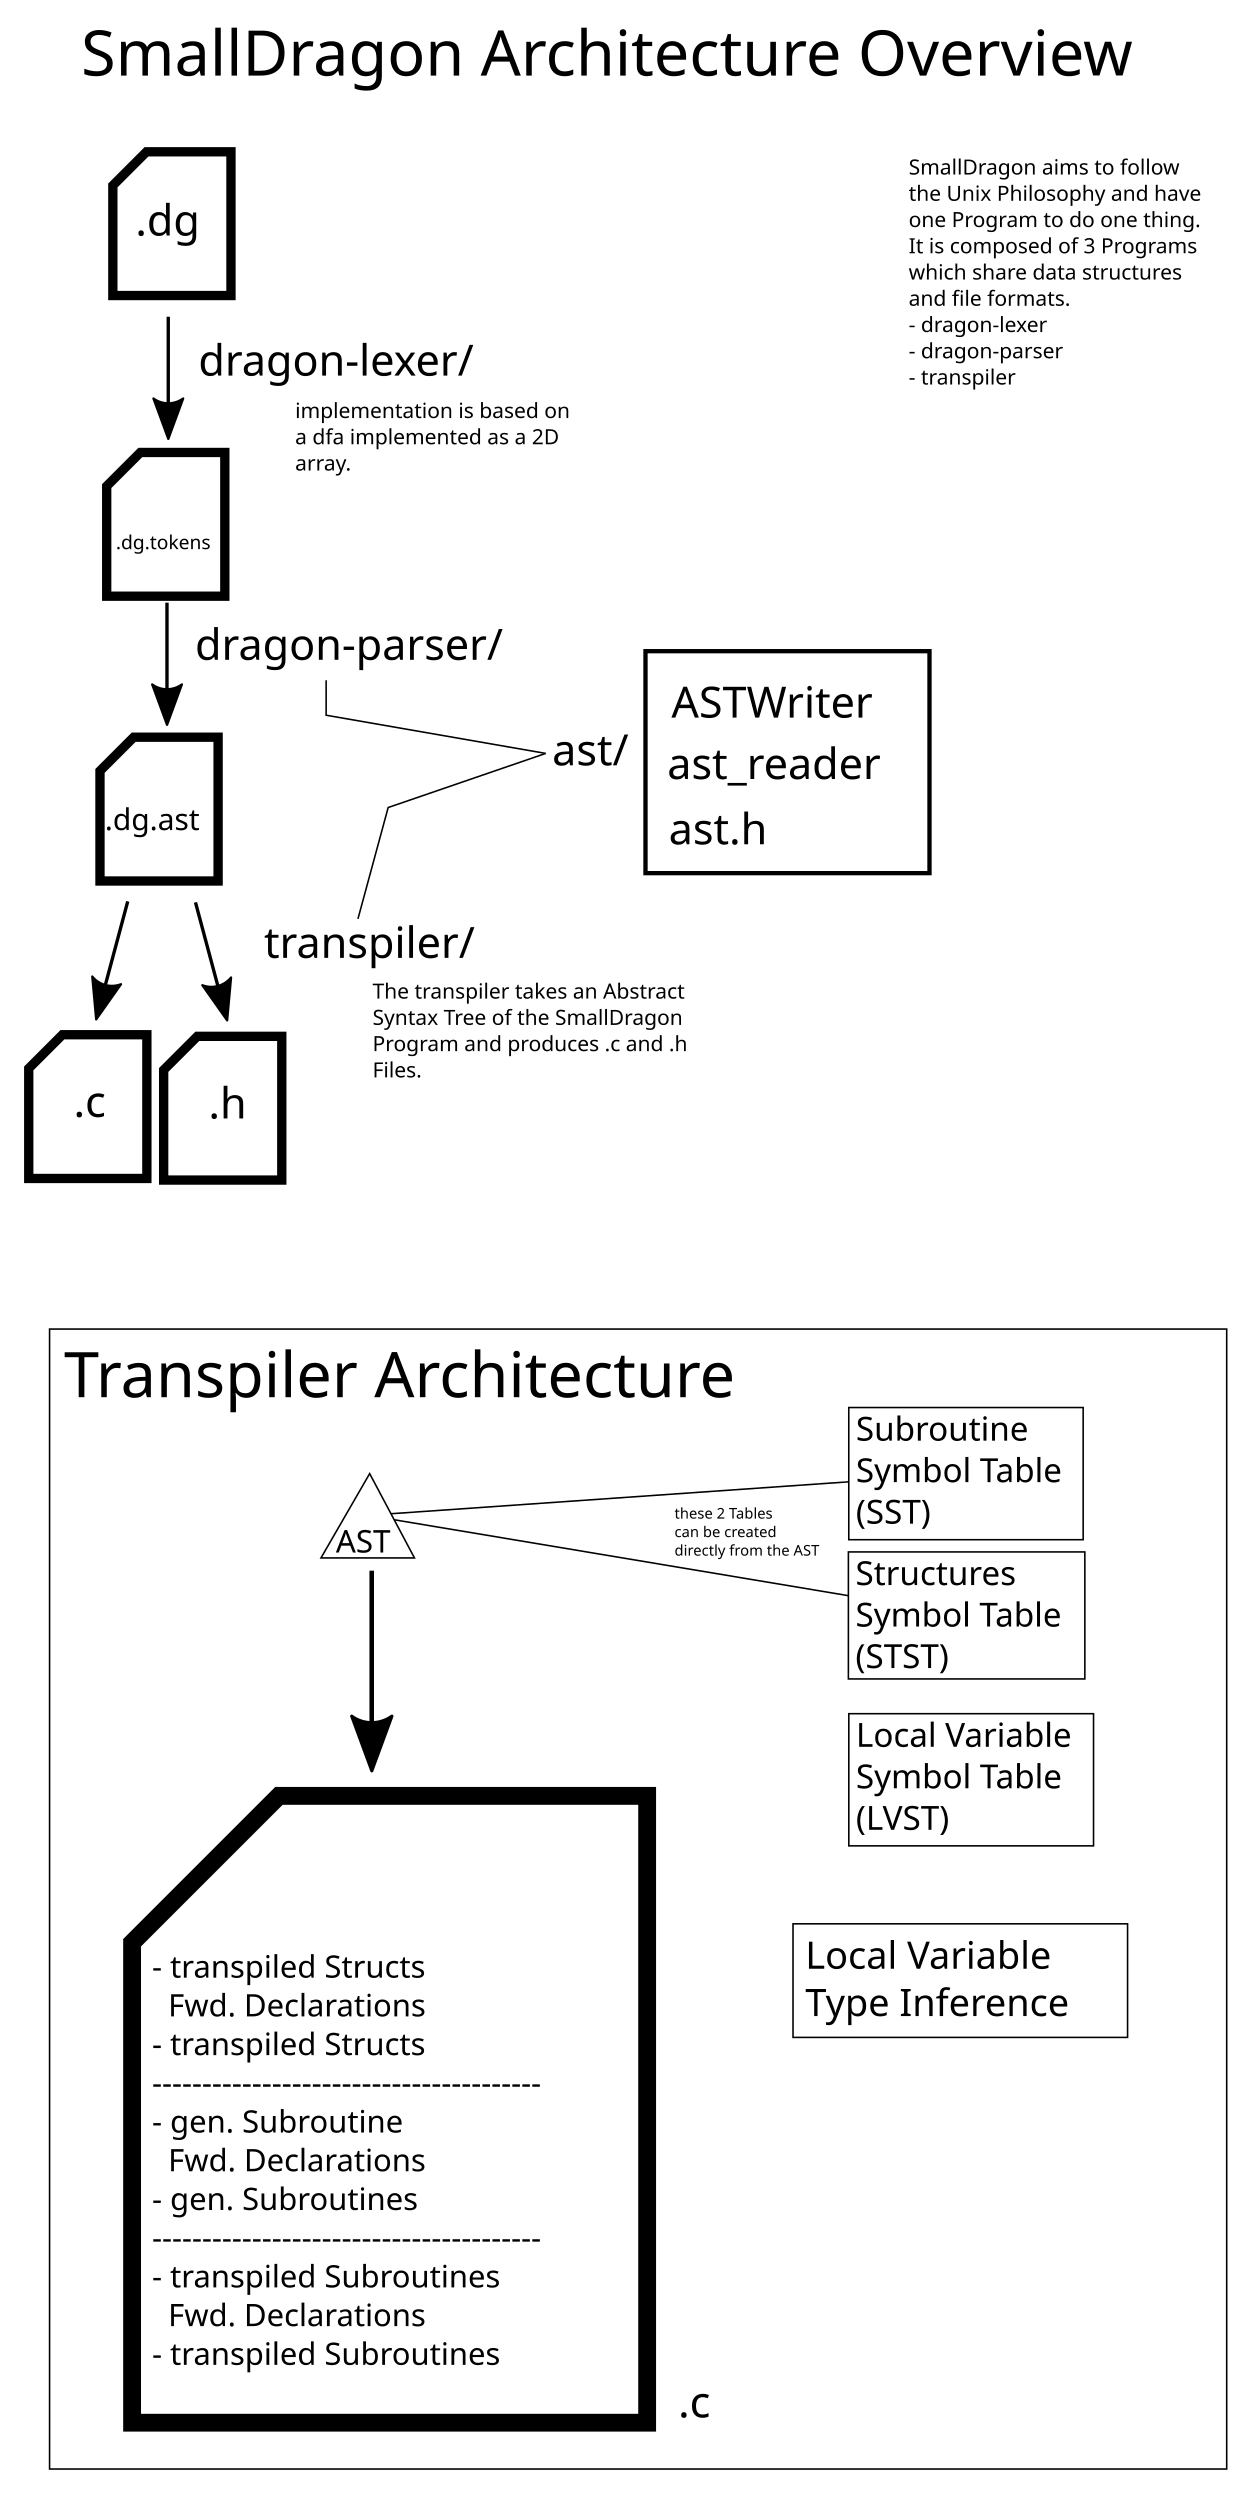
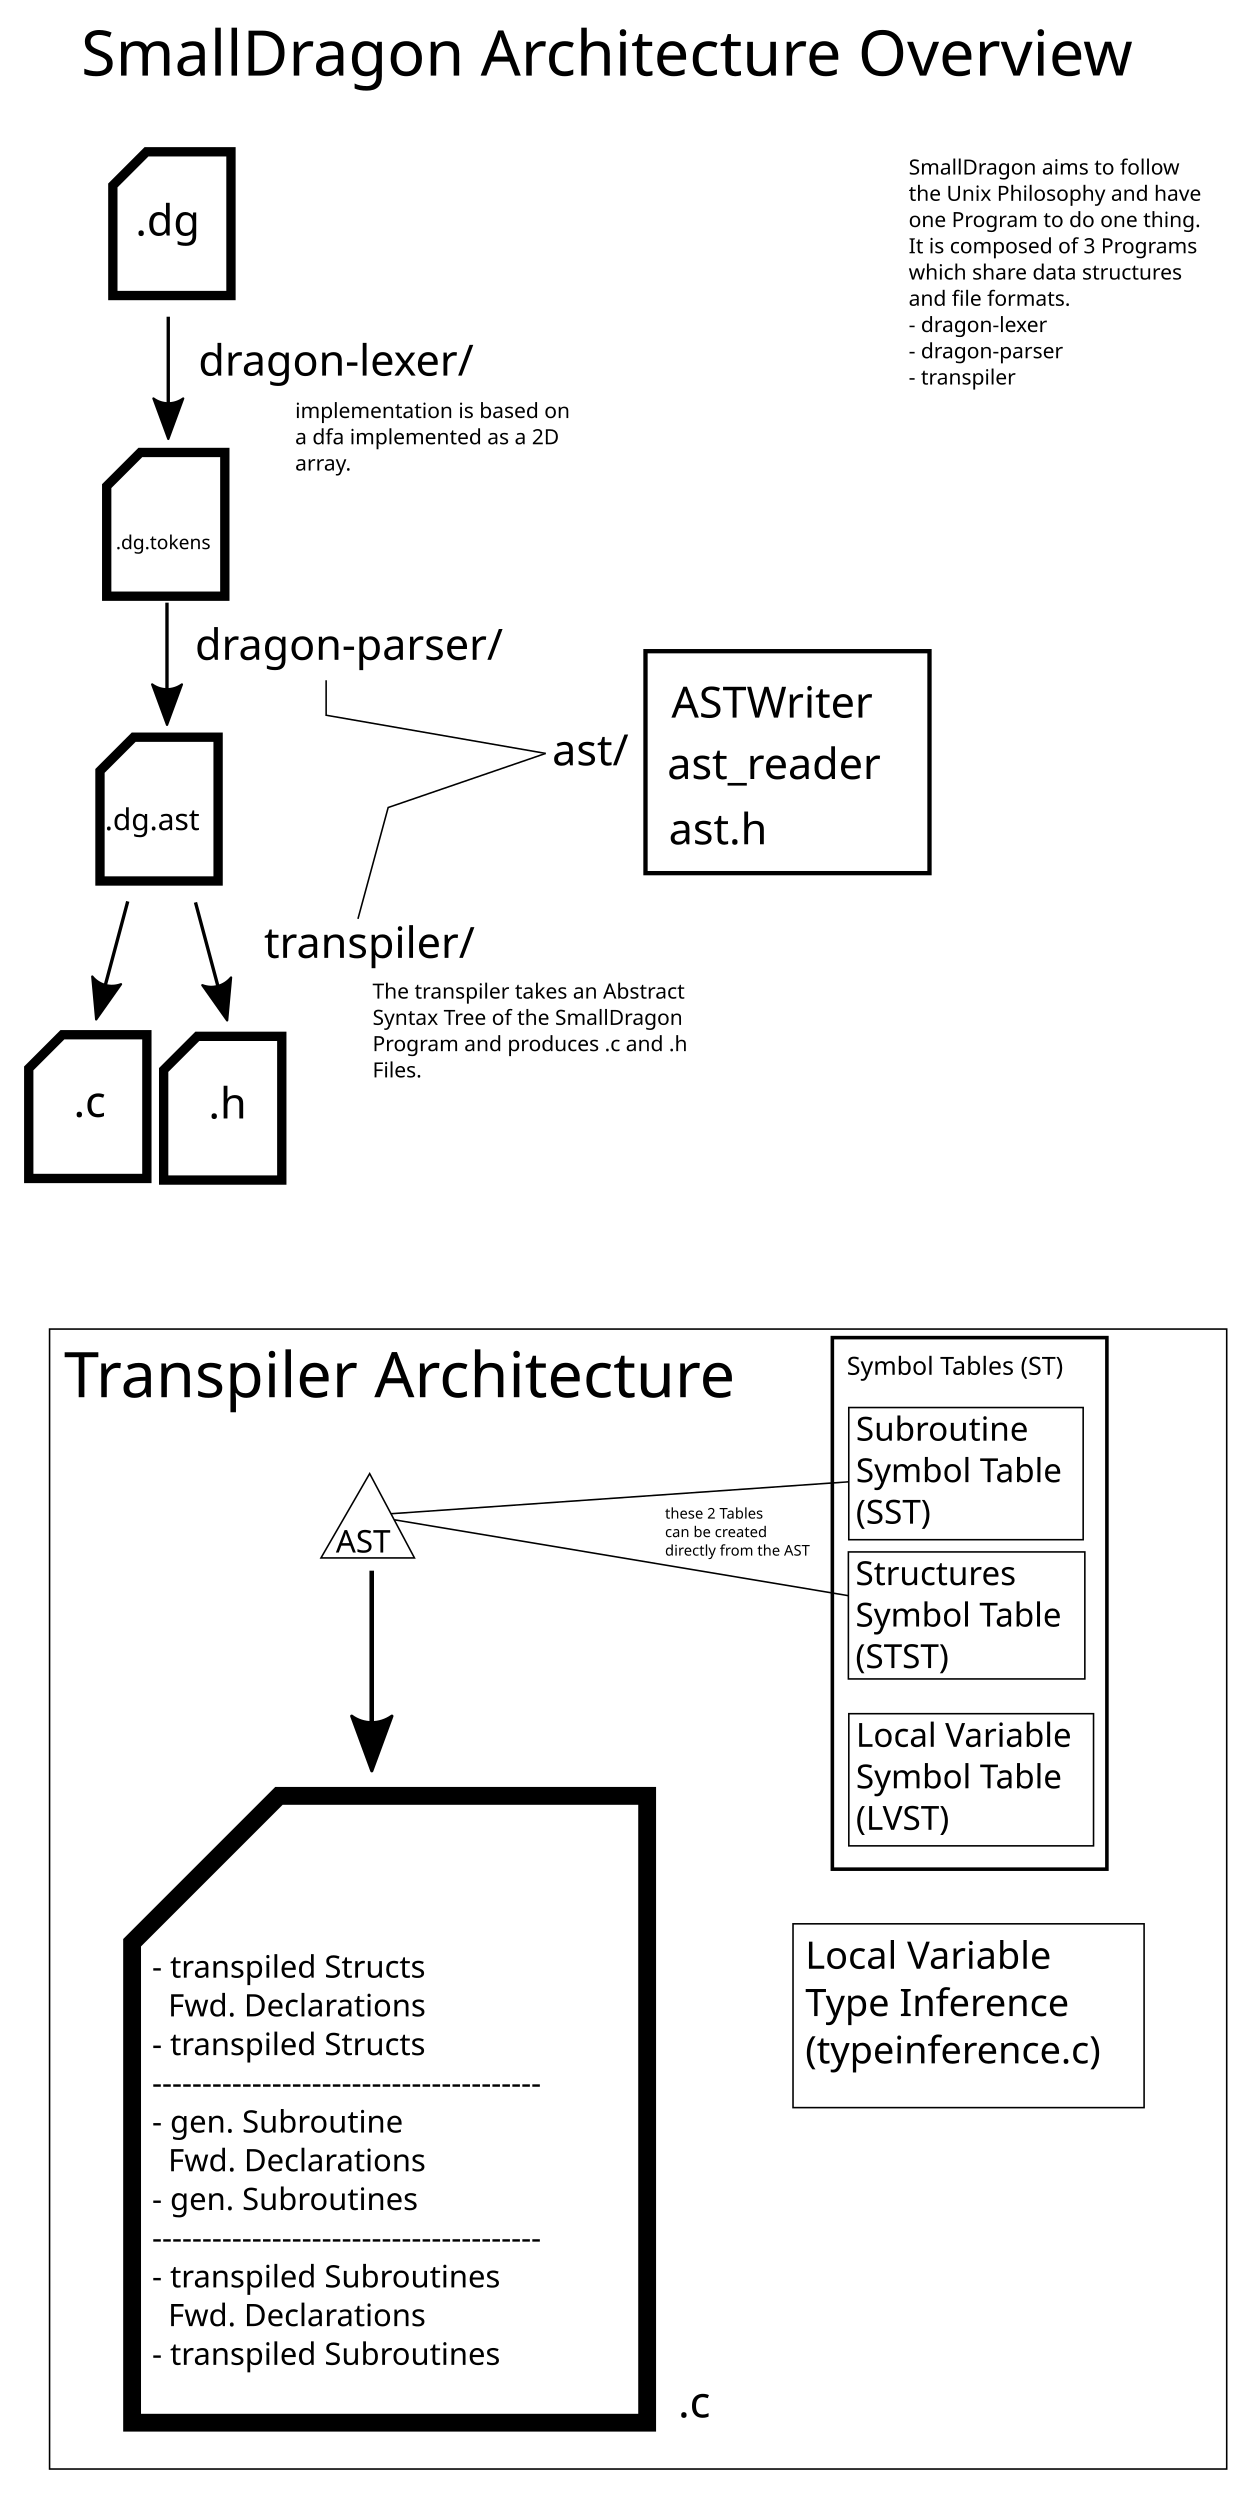
<svg xmlns="http://www.w3.org/2000/svg" width="210mm" height="420mm" viewBox="0 0 210 420" version="1.1" id="svg8">
  <defs id="defs2">
    <marker orient="auto" refY="0.0" refX="0.0" id="marker1315" style="overflow:visible;">
      <path id="path1070" style="fill-rule:evenodd;stroke-width:0.625;stroke-linejoin:round;stroke:#000000;stroke-opacity:1;fill:#000000;fill-opacity:1" d="M 8.719,4.034 L -2.207,0.016 L 8.719,-4.002 C 6.973,-1.63 6.983,1.616 8.719,4.034 z " transform="scale(1.1) rotate(180) translate(1,0)" />
    </marker>
    <marker orient="auto" refY="0.0" refX="0.0" id="marker1312" style="overflow:visible;">
      <path id="path1052" d="M 0.0,0.0 L 5.0,-5.0 L -12.5,0.0 L 5.0,5.0 L 0.0,0.0 z " style="fill-rule:evenodd;stroke:#000000;stroke-width:1pt;stroke-opacity:1;fill:#000000;fill-opacity:1" transform="scale(0.8) rotate(180) translate(12.5,0)" />
    </marker>
    <marker orient="auto" refY="0" refX="0" id="Arrow2Lend" style="overflow:visible">
      <path id="path1031" style="fill:#000000;fill-opacity:1;fill-rule:evenodd;stroke:#000000;stroke-width:0.625;stroke-linejoin:round;stroke-opacity:1" d="M 8.719,4.034 -2.207,0.016 8.719,-4.002 c -1.745,2.372 -1.735,5.617 -6e-7,8.035 z" transform="matrix(-1.1,0,0,-1.1,-1.1,0)" />
    </marker>
    <marker orient="auto" refY="0" refX="0" id="Arrow1Lend" style="overflow:visible">
      <path id="path1013" d="M 0,0 5,-5 -12.5,0 5,5 Z" style="fill:#000000;fill-opacity:1;fill-rule:evenodd;stroke:#000000;stroke-width:1pt;stroke-opacity:1" transform="matrix(-0.8,0,0,-0.8,-10,0)" />
    </marker>
    <marker orient="auto" refY="0" refX="0" id="Arrow2Lend-2" style="overflow:visible">
      <path id="path1031-2" style="fill:#000000;fill-opacity:1;fill-rule:evenodd;stroke:#000000;stroke-width:0.625;stroke-linejoin:round;stroke-opacity:1" d="M 8.719,4.034 -2.207,0.016 8.719,-4.002 c -1.745,2.372 -1.735,5.617 -6e-7,8.035 z" transform="matrix(-1.1,0,0,-1.1,-1.1,0)" />
    </marker>
    <marker orient="auto" refY="0" refX="0" id="Arrow2Lend-9" style="overflow:visible">
      <path id="path1031-7" style="fill:#000000;fill-opacity:1;fill-rule:evenodd;stroke:#000000;stroke-width:0.625;stroke-linejoin:round;stroke-opacity:1" d="M 8.719,4.034 -2.207,0.016 8.719,-4.002 c -1.745,2.372 -1.735,5.617 -6e-7,8.035 z" transform="matrix(-1.1,0,0,-1.1,-1.1,0)" />
    </marker>
    <marker orient="auto" refY="0" refX="0" id="Arrow2Lend-9-1" style="overflow:visible">
      <path id="path1031-7-9" style="fill:#000000;fill-opacity:1;fill-rule:evenodd;stroke:#000000;stroke-width:0.625;stroke-linejoin:round;stroke-opacity:1" d="M 8.719,4.034 -2.207,0.016 8.719,-4.002 c -1.745,2.372 -1.735,5.617 -6e-7,8.035 z" transform="matrix(-1.1,0,0,-1.1,-1.1,0)" />
    </marker>
    <marker orient="auto" refY="0" refX="0" id="Arrow2Lend-9-1-7" style="overflow:visible">
      <path id="path1031-7-9-8" style="fill:#000000;fill-opacity:1;fill-rule:evenodd;stroke:#000000;stroke-width:0.625;stroke-linejoin:round;stroke-opacity:1" d="M 8.719,4.034 -2.207,0.016 8.719,-4.002 c -1.745,2.372 -1.735,5.617 -6e-7,8.035 z" transform="matrix(-1.1,0,0,-1.1,-1.1,0)" />
    </marker>
  </defs>
  <g id="layer1" transform="translate(0,-85.16694)">
    <text id="text1083" y="148.272" x="33.334" style="font-style:normal;font-weight:normal;font-size:7.238px;line-height:1.25;font-family:sans-serif;letter-spacing:0px;word-spacing:0px;fill:#000000;fill-opacity:1;stroke:none;stroke-width:0.181" xml:space="preserve">
      <tspan style="stroke-width:0.181" id="tspan1081" y="148.272" x="33.334">
        <tspan style="stroke-width:0.181" id="tspan1079" y="148.272" x="33.334">dragon-lexer/</tspan>
      </tspan>
    </text>
    <text id="text1089" y="196.013" x="32.773" style="font-style:normal;font-weight:normal;font-size:7.238px;line-height:1.25;font-family:sans-serif;letter-spacing:0px;word-spacing:0px;fill:#000000;fill-opacity:1;stroke:none;stroke-width:0.181" xml:space="preserve">
      <tspan style="stroke-width:0.181" id="tspan1087" y="196.013" x="32.773">
        <tspan style="stroke-width:0.181" id="tspan1085" y="196.013" x="32.773">dragon-parser/</tspan>
      </tspan>
    </text>
    <text id="text1145" y="246.092" x="44.359" style="font-style:normal;font-weight:normal;font-size:7.238px;line-height:1.25;font-family:sans-serif;letter-spacing:0px;word-spacing:0px;fill:#000000;fill-opacity:1;stroke:none;stroke-width:0.181" xml:space="preserve">
      <tspan style="stroke-width:0.181" id="tspan1143" y="246.092" x="44.359">
        <tspan style="stroke-width:0.181" id="tspan1141" y="246.092" x="44.359">transpiler/</tspan>
      </tspan>
    </text>
    <text id="text1111" y="97.864" x="13.616" style="font-style:normal;font-weight:normal;font-size:10.583px;line-height:1.25;font-family:sans-serif;letter-spacing:0px;word-spacing:0px;fill:#000000;fill-opacity:1;stroke:none;stroke-width:0.265" xml:space="preserve">
      <tspan style="stroke-width:0.265" id="tspan1109" y="97.864" x="13.616">
        <tspan style="stroke-width:0.265" id="tspan1107" y="97.864" x="13.616">SmallDragon Architecture Overview</tspan>
      </tspan>
    </text>
    <path style="fill:none;stroke:#000000;stroke-width:1.567;stroke-linecap:butt;stroke-linejoin:miter;stroke-miterlimit:4;stroke-dasharray:none;stroke-opacity:1" d="m 24.616,110.664 -5.658,5.658 v 18.494 h 19.845 v -24.152 z" id="path897" />
    <text id="text1071" y="124.737" x="22.742" style="font-style:normal;font-weight:normal;font-size:7.238px;line-height:1.25;font-family:sans-serif;letter-spacing:0px;word-spacing:0px;fill:#000000;fill-opacity:1;stroke:none;stroke-width:0.181" xml:space="preserve">
      <tspan style="stroke-width:0.181" id="tspan1069" y="124.737" x="22.742">
        <tspan style="stroke-width:0.181" id="tspan1065" y="124.737" x="22.742">.dg </tspan>
        <tspan style="stroke-width:0.181" id="tspan1067" y="124.737" x="36.533" dx="0" />
      </tspan>
    </text>
    <path style="fill:none;stroke:#000000;stroke-width:1.567;stroke-linecap:butt;stroke-linejoin:miter;stroke-miterlimit:4;stroke-dasharray:none;stroke-opacity:1" d="m 23.583,161.178 -5.658,5.658 v 18.494 h 19.845 v -24.152 z" id="path897-0" />
    <text id="text1077" y="177.421" x="19.466" style="font-style:normal;font-weight:normal;font-size:3.23px;line-height:1.25;font-family:sans-serif;letter-spacing:0px;word-spacing:0px;fill:#000000;fill-opacity:1;stroke:none;stroke-width:0.081" xml:space="preserve">
      <tspan style="stroke-width:0.081" id="tspan1075" y="177.421" x="19.466">
        <tspan style="stroke-width:0.081" id="tspan1073" y="177.421" x="19.466">.dg.tokens</tspan>
      </tspan>
    </text>
    <path style="fill:none;stroke:#000000;stroke-width:1.567;stroke-linecap:butt;stroke-linejoin:miter;stroke-miterlimit:4;stroke-dasharray:none;stroke-opacity:1" d="m 22.454,209.02 -5.658,5.658 v 18.494 h 19.845 v -24.152 z" id="path897-0-8" />
    <text id="text1117" y="224.621" x="17.609" style="font-style:normal;font-weight:normal;font-size:5.029px;line-height:1.25;font-family:sans-serif;letter-spacing:0px;word-spacing:0px;fill:#000000;fill-opacity:1;stroke:none;stroke-width:0.126" xml:space="preserve">
      <tspan style="stroke-width:0.126" id="tspan1115" y="224.621" x="17.609">
        <tspan style="stroke-width:0.126" id="tspan1113" y="224.621" x="17.609">.dg.ast</tspan>
      </tspan>
    </text>
    <path style="fill:none;stroke:#000000;stroke-width:1.567;stroke-linecap:butt;stroke-linejoin:miter;stroke-miterlimit:4;stroke-dasharray:none;stroke-opacity:1" d="m 10.487,258.999 -5.658,5.658 v 18.494 H 24.674 v -24.152 z" id="path897-2" />
    <text id="text1157" y="272.805" x="12.355" style="font-style:normal;font-weight:normal;font-size:7.238px;line-height:1.25;font-family:sans-serif;letter-spacing:0px;word-spacing:0px;fill:#000000;fill-opacity:1;stroke:none;stroke-width:0.181" xml:space="preserve">
      <tspan style="stroke-width:0.181" id="tspan1155" y="272.805" x="12.355">
        <tspan style="stroke-width:0.181" id="tspan1153" y="272.805" x="12.355">.c</tspan>
      </tspan>
    </text>
    <path style="fill:none;stroke:#000000;stroke-width:0.565;stroke-linecap:butt;stroke-linejoin:miter;stroke-miterlimit:4;stroke-dasharray:none;stroke-opacity:1;marker-end:url(#Arrow2Lend)" d="m 28.267,138.376 v 19.777" id="path1008" />
    <path style="fill:none;stroke:#000000;stroke-width:0.565;stroke-linecap:butt;stroke-linejoin:miter;stroke-miterlimit:4;stroke-dasharray:none;stroke-opacity:1;marker-end:url(#Arrow2Lend-2)" d="m 28.053,186.413 v 19.777" id="path1008-8" />
    <path style="fill:none;stroke:#000000;stroke-width:1.567;stroke-linecap:butt;stroke-linejoin:miter;stroke-miterlimit:4;stroke-dasharray:none;stroke-opacity:1" d="m 33.153,259.266 -5.658,5.658 v 18.494 h 19.845 V 259.266 Z" id="path897-2-6" />
    <text id="text1151" y="273.072" x="35.021" style="font-style:normal;font-weight:normal;font-size:7.238px;line-height:1.25;font-family:sans-serif;letter-spacing:0px;word-spacing:0px;fill:#000000;fill-opacity:1;stroke:none;stroke-width:0.181" xml:space="preserve">
      <tspan style="stroke-width:0.181" id="tspan1149" y="273.072" x="35.021">
        <tspan style="stroke-width:0.181" id="tspan1147" y="273.072" x="35.021">.h</tspan>
      </tspan>
    </text>
    <path style="fill:none;stroke:#000000;stroke-width:0.565;stroke-linecap:butt;stroke-linejoin:miter;stroke-miterlimit:4;stroke-dasharray:none;stroke-opacity:1;marker-end:url(#Arrow2Lend-9-1)" d="m 32.839,236.767 5.119,19.103" id="path1008-3-4" />
    <path style="fill:none;stroke:#000000;stroke-width:0.565;stroke-linecap:butt;stroke-linejoin:miter;stroke-miterlimit:4;stroke-dasharray:none;stroke-opacity:1;marker-end:url(#Arrow2Lend-9-1-7)" d="m 21.461,236.599 -5.119,19.103" id="path1008-3-4-4" />
    <text id="text1181" y="205.72" x="112.795" style="font-style:normal;font-weight:normal;font-size:7.238px;line-height:1.25;font-family:sans-serif;letter-spacing:0px;word-spacing:0px;fill:#000000;fill-opacity:1;stroke:none;stroke-width:0.181" xml:space="preserve">
      <tspan style="stroke-width:0.181" id="tspan1179" y="205.72" x="112.795">
        <tspan style="stroke-width:0.181" id="tspan1177" y="205.72" x="112.795">ASTWriter</tspan>
      </tspan>
    </text>
    <text id="text1175" y="216.043" x="112.105" style="font-style:normal;font-weight:normal;font-size:7.238px;line-height:1.25;font-family:sans-serif;letter-spacing:0px;word-spacing:0px;fill:#000000;fill-opacity:1;stroke:none;stroke-width:0.181" xml:space="preserve">
      <tspan style="stroke-width:0.181" id="tspan1173" y="216.043" x="112.105">
        <tspan style="stroke-width:0.181" id="tspan1171" y="216.043" x="112.105">ast_reader</tspan>
      </tspan>
    </text>
    <rect style="fill:none;fill-opacity:1;stroke:#000000;stroke-width:0.726;stroke-miterlimit:4;stroke-dasharray:none;stroke-opacity:1" id="rect6550" width="47.713" height="37.29" x="108.442" y="194.566" />
    <path style="fill:none;stroke:#000000;stroke-width:0.265px;stroke-linecap:butt;stroke-linejoin:miter;stroke-opacity:1" d="m 54.79,199.447 v 5.88 l 36.883,6.414" id="path6552" />
    <path style="fill:none;stroke:#000000;stroke-width:0.265px;stroke-linecap:butt;stroke-linejoin:miter;stroke-opacity:1" d="m 91.673,211.741 -26.46,9.087 -5.078,18.709" id="path6554" />
    <text id="text1163" y="213.738" x="92.767" style="font-style:normal;font-weight:normal;font-size:7.238px;line-height:1.25;font-family:sans-serif;letter-spacing:0px;word-spacing:0px;fill:#000000;fill-opacity:1;stroke:none;stroke-width:0.181" xml:space="preserve">
      <tspan style="stroke-width:0.181" id="tspan1161" y="213.738" x="92.767">
        <tspan style="stroke-width:0.181" id="tspan1159" y="213.738" x="92.767">ast/</tspan>
      </tspan>
    </text>
    <text id="text1169" y="227.001" x="112.349" style="font-style:normal;font-weight:normal;font-size:7.238px;line-height:1.25;font-family:sans-serif;letter-spacing:0px;word-spacing:0px;fill:#000000;fill-opacity:1;stroke:none;stroke-width:0.181" xml:space="preserve">
      <tspan style="stroke-width:0.181" id="tspan1167" y="227.001" x="112.349">
        <tspan style="stroke-width:0.181" id="tspan1165" y="227.001" x="112.349">ast.h</tspan>
      </tspan>
    </text>
    <text id="text1105" y="155.397" x="49.586" style="font-style:normal;font-variant:normal;font-weight:normal;font-stretch:normal;font-size:3.528px;line-height:1.25;font-family:sans-serif;-inkscape-font-specification:'sans-serif, Normal';font-variant-ligatures:normal;font-variant-caps:normal;font-variant-numeric:normal;font-feature-settings:normal;text-align:start;letter-spacing:0px;word-spacing:0px;writing-mode:lr-tb;text-anchor:start;fill:#000000;fill-opacity:1;stroke:none;stroke-width:0.181" xml:space="preserve">
      <tspan style="stroke-width:0.181" id="tspan1095" y="155.397" x="49.586">
        <tspan style="stroke-width:0.181" id="tspan1091" y="155.397" x="49.586">implementation is based on</tspan>
        <tspan style="stroke-width:0.181" id="tspan1093" y="155.397" x="98.763" dx="0" />
      </tspan>
      <tspan style="stroke-width:0.181" id="tspan1099" y="159.807" x="49.586">
        <tspan style="stroke-width:0.181" id="tspan1097" y="159.807" x="49.586">a dfa implemented as a 2D </tspan>
      </tspan>
      <tspan style="stroke-width:0.181" id="tspan1103" y="164.217" x="49.586">
        <tspan style="stroke-width:0.181" id="tspan1101" y="164.217" x="49.586">array.</tspan>
      </tspan>
    </text>
    <text id="text1235" y="114.493" x="152.655" style="font-style:normal;font-variant:normal;font-weight:normal;font-stretch:normal;font-size:3.528px;line-height:1.25;font-family:sans-serif;-inkscape-font-specification:'sans-serif, Normal';font-variant-ligatures:normal;font-variant-caps:normal;font-variant-numeric:normal;font-feature-settings:normal;text-align:start;letter-spacing:0px;word-spacing:0px;writing-mode:lr-tb;text-anchor:start;fill:#000000;fill-opacity:1;stroke:none;stroke-width:0.181" xml:space="preserve">
      <tspan style="stroke-width:0.181" id="tspan1187" y="114.493" x="152.655">
        <tspan style="stroke-width:0.181" id="tspan1183" y="114.493" x="152.655">SmallDragon aims to follow</tspan>
        <tspan style="stroke-width:0.181" id="tspan1185" y="114.493" x="201.141" dx="0" />
      </tspan>
      <tspan style="stroke-width:0.181" id="tspan1193" y="118.903" x="152.655">
        <tspan style="stroke-width:0.181" id="tspan1189" y="118.903" x="152.655">the Unix Philosophy and have </tspan>
        <tspan style="stroke-width:0.181" id="tspan1191" y="118.903" x="206.271" dx="0" />
      </tspan>
      <tspan style="stroke-width:0.181" id="tspan1199" y="123.312" x="152.655">
        <tspan style="stroke-width:0.181" id="tspan1195" y="123.312" x="152.655">one Program to do one thing.</tspan>
        <tspan style="stroke-width:0.181" id="tspan1197" y="123.312" x="204.411" dx="0" />
      </tspan>
      <tspan style="stroke-width:0.181" id="tspan1205" y="127.722" x="152.655">
        <tspan style="stroke-width:0.181" id="tspan1201" y="127.722" x="152.655">It is composed of 3 Programs</tspan>
        <tspan style="stroke-width:0.181" id="tspan1203" y="127.722" x="204.051" dx="0" />
      </tspan>
      <tspan style="stroke-width:0.181" id="tspan1211" y="132.132" x="152.655">
        <tspan style="stroke-width:0.181" id="tspan1207" y="132.132" x="152.655">which share data structures</tspan>
        <tspan style="stroke-width:0.181" id="tspan1209" y="132.132" x="201.868" dx="0" />
      </tspan>
      <tspan style="stroke-width:0.181" id="tspan1217" y="136.542" x="152.655">
        <tspan style="stroke-width:0.181" id="tspan1213" y="136.542" x="152.655">and file formats.</tspan>
        <tspan style="stroke-width:0.181" id="tspan1215" y="136.542" x="181.637" dx="0" />
      </tspan>
      <tspan style="stroke-width:0.181" id="tspan1223" y="140.951" x="152.655">
        <tspan style="stroke-width:0.181" id="tspan1219" y="140.951" x="152.655">- dragon-lexer</tspan>
        <tspan style="stroke-width:0.181" id="tspan1221" y="140.951" x="177.496" dx="0" />
      </tspan>
      <tspan style="stroke-width:0.181" id="tspan1229" y="145.361" x="152.655">
        <tspan style="stroke-width:0.181" id="tspan1225" y="145.361" x="152.655">- dragon-parser</tspan>
        <tspan style="stroke-width:0.181" id="tspan1227" y="145.361" x="180.118" dx="0" />
      </tspan>
      <tspan style="stroke-width:0.181" id="tspan1233" y="149.771" x="152.655">
        <tspan style="stroke-width:0.181" id="tspan1231" y="149.771" x="152.655">- transpiler</tspan>
      </tspan>
    </text>
    <text id="text1139" y="252.939" x="62.585" style="font-style:normal;font-variant:normal;font-weight:normal;font-stretch:normal;font-size:3.528px;line-height:1.25;font-family:sans-serif;-inkscape-font-specification:'sans-serif, Normal';font-variant-ligatures:normal;font-variant-caps:normal;font-variant-numeric:normal;font-feature-settings:normal;text-align:start;letter-spacing:0px;word-spacing:0px;writing-mode:lr-tb;text-anchor:start;fill:#000000;fill-opacity:1;stroke:none;stroke-width:0.181" xml:space="preserve">
      <tspan style="stroke-width:0.181" id="tspan1123" y="252.939" x="62.585">
        <tspan style="stroke-width:0.181" id="tspan1119" y="252.939" x="62.585">The transpiler takes an Abstract </tspan>
        <tspan style="stroke-width:0.181" id="tspan1121" y="252.939" x="120.32" dx="0" />
      </tspan>
      <tspan style="stroke-width:0.181" id="tspan1129" y="257.348" x="62.585">
        <tspan style="stroke-width:0.181" id="tspan1125" y="257.348" x="62.585">Syntax Tree of the SmallDragon</tspan>
        <tspan style="stroke-width:0.181" id="tspan1127" y="257.348" x="118.566" dx="0" />
      </tspan>
      <tspan style="stroke-width:0.181" id="tspan1133" y="261.758" x="62.585">
        <tspan style="stroke-width:0.181" id="tspan1131" y="261.758" x="62.585">Program and produces .c and .h </tspan>
      </tspan>
      <tspan style="stroke-width:0.181" id="tspan1137" y="266.168" x="62.585">
        <tspan style="stroke-width:0.181" id="tspan1135" y="266.168" x="62.585">Files.</tspan>
      </tspan>
    </text>
    <path style="fill:none;stroke:#000000;stroke-width:2.997;stroke-linecap:butt;stroke-linejoin:miter;stroke-miterlimit:4;stroke-dasharray:none;stroke-opacity:1" d="m 46.862,386.874 -24.67,24.67 v 80.638 h 86.529 v -105.308 z" id="path897-2-2" />
    <text id="text1157-7" y="491.281" x="113.927" style="font-style:normal;font-weight:normal;font-size:7.238px;line-height:1.25;font-family:sans-serif;letter-spacing:0px;word-spacing:0px;fill:#000000;fill-opacity:1;stroke:none;stroke-width:0.181" xml:space="preserve">
      <tspan style="stroke-width:0.181" id="tspan1155-0" y="491.281" x="113.927">
        <tspan style="stroke-width:0.181" id="tspan1153-9" y="491.281" x="113.927">.c</tspan>
      </tspan>
    </text>
    <path style="fill:none;stroke:#000000;stroke-width:0.765;stroke-linecap:butt;stroke-linejoin:miter;stroke-miterlimit:4;stroke-dasharray:none;stroke-opacity:1;marker-end:url(#marker1315)" d="m 62.45,349.042 0,32.613" id="path1047" />
    <text xml:space="preserve" style="font-style:normal;font-weight:normal;font-size:5.204px;line-height:1.25;font-family:sans-serif;letter-spacing:0px;word-spacing:0px;fill:#000000;fill-opacity:1;stroke:none;stroke-width:0.13" x="25.548" y="417.418" id="text1319">
      <tspan id="tspan1317" x="25.548" y="417.418" style="stroke-width:0.13">- transpiled Structs </tspan>
      <tspan x="25.548" y="423.922" style="stroke-width:0.13" id="tspan1361">  Fwd. Declarations</tspan>
      <tspan x="25.548" y="430.427" style="stroke-width:0.13" id="tspan1339">- transpiled Structs</tspan>
      <tspan x="25.548" y="436.932" style="stroke-width:0.13" id="tspan1359">---------------------------------------</tspan>
      <tspan x="25.548" y="443.437" style="stroke-width:0.13" id="tspan1341">- gen. Subroutine </tspan>
      <tspan x="25.548" y="449.942" style="stroke-width:0.13" id="tspan1343">  Fwd. Declarations</tspan>
      <tspan x="25.548" y="456.446" style="stroke-width:0.13" id="tspan1345">- gen. Subroutines</tspan>
      <tspan x="25.548" y="462.951" style="stroke-width:0.13" id="tspan1355">---------------------------------------</tspan>
      <tspan x="25.548" y="469.456" style="stroke-width:0.13" id="tspan1347">- transpiled Subroutines </tspan>
      <tspan x="25.548" y="475.961" style="stroke-width:0.13" id="tspan1353">  Fwd. Declarations</tspan>
      <tspan x="25.548" y="482.465" style="stroke-width:0.13" id="tspan1351">- transpiled Subroutines</tspan>
    </text>
+     <rect style="fill:none;fill-opacity:1;stroke:#000000;stroke-width:0.6;stroke-miterlimit:4;stroke-dasharray:none;stroke-opacity:1" id="rect1368" width="46.122" height="89.299" x="139.836" y="309.887" />
  </g>
  <rect style="fill:none;fill-opacity:1;stroke:#000000;stroke-width:0.265;stroke-miterlimit:4;stroke-dasharray:none;stroke-opacity:1" id="rect931" width="197.759" height="191.514" x="8.327" y="223.282" />
  <text xml:space="preserve" style="font-style:normal;font-weight:normal;font-size:10.583px;line-height:1.25;font-family:sans-serif;letter-spacing:0px;word-spacing:0px;fill:#000000;fill-opacity:1;stroke:none;stroke-width:0.265" x="10.755" y="234.731" id="text935">
    <tspan id="tspan933" x="10.755" y="234.731" style="stroke-width:0.265">Transpiler Architecture</tspan>
  </text>
  <path style="fill:none;stroke:#000000;stroke-width:0.265px;stroke-linecap:butt;stroke-linejoin:miter;stroke-opacity:1" d="m 62.103,247.568 -8.178,14.164 15.703,0 z" id="path939" />
  <text xml:space="preserve" style="font-style:normal;font-weight:normal;font-size:5.266px;line-height:1.25;font-family:sans-serif;letter-spacing:0px;word-spacing:0px;fill:#000000;fill-opacity:1;stroke:none;stroke-width:0.132" x="56.42" y="260.828" id="text943">
    <tspan id="tspan941" x="56.42" y="260.828" style="stroke-width:0.132">AST</tspan>
  </text>
  <rect style="fill:none;fill-opacity:1;stroke:#000000;stroke-width:0.265;stroke-miterlimit:4;stroke-dasharray:none;stroke-opacity:1" id="rect945" width="39.378" height="22.204" x="142.594" y="236.466" />
  <text xml:space="preserve" style="font-style:normal;font-weight:normal;font-size:5.577px;line-height:1.25;font-family:sans-serif;letter-spacing:0px;word-spacing:0px;fill:#000000;fill-opacity:1;stroke:none;stroke-width:0.139" x="143.792" y="242.03" id="text949">
    <tspan id="tspan947" x="143.792" y="242.03" style="stroke-width:0.139">Subroutine </tspan>
    <tspan x="143.792" y="249.002" style="stroke-width:0.139" id="tspan951">Symbol Table</tspan>
    <tspan x="143.792" y="255.974" style="stroke-width:0.139" id="tspan991">(SST)</tspan>
  </text>
  <rect style="fill:none;fill-opacity:1;stroke:#000000;stroke-width:0.265;stroke-miterlimit:4;stroke-dasharray:none;stroke-opacity:1" id="rect945-3" width="39.725" height="21.337" x="142.529" y="260.725" />
  <text xml:space="preserve" style="font-style:normal;font-weight:normal;font-size:5.577px;line-height:1.25;font-family:sans-serif;letter-spacing:0px;word-spacing:0px;fill:#000000;fill-opacity:1;stroke:none;stroke-width:0.139" x="143.726" y="266.289" id="text949-6">
    <tspan id="tspan947-7" x="143.726" y="266.289" style="stroke-width:0.139">Structures</tspan>
    <tspan x="143.726" y="273.261" style="stroke-width:0.139" id="tspan951-5">Symbol Table</tspan>
    <tspan x="143.726" y="280.232" style="stroke-width:0.139" id="tspan989">(STST)</tspan>
  </text>
  <rect style="fill:none;fill-opacity:1;stroke:#000000;stroke-width:0.265;stroke-miterlimit:4;stroke-dasharray:none;stroke-opacity:1" id="rect945-35" width="41.113" height="22.204" x="142.601" y="287.9" />
  <text xml:space="preserve" style="font-style:normal;font-weight:normal;font-size:5.577px;line-height:1.25;font-family:sans-serif;letter-spacing:0px;word-spacing:0px;fill:#000000;fill-opacity:1;stroke:none;stroke-width:0.139" x="143.798" y="293.464" id="text949-62">
    <tspan id="tspan947-9" x="143.798" y="293.464" style="stroke-width:0.139">Local Variable </tspan>
    <tspan x="143.798" y="300.435" style="stroke-width:0.139" id="tspan951-1">Symbol Table</tspan>
    <tspan x="143.798" y="307.407" style="stroke-width:0.139" id="tspan993">(LVST)</tspan>
  </text>
  <path style="fill:none;fill-rule:evenodd;stroke:#000000;stroke-width:0.265px;stroke-linecap:butt;stroke-linejoin:miter;stroke-opacity:1" d="m 65.684,254.307 76.911,-5.365" id="path999" />
  <path style="fill:none;fill-rule:evenodd;stroke:#000000;stroke-width:0.265px;stroke-linecap:butt;stroke-linejoin:miter;stroke-opacity:1" d="M 66.224,255.324 142.529,268.074" id="path1001" />
-   <text xml:space="preserve" style="font-style:normal;font-weight:normal;font-size:2.487px;line-height:1.25;font-family:sans-serif;letter-spacing:0px;word-spacing:0px;fill:#000000;fill-opacity:1;stroke:none;stroke-width:0.062" x="113.313" y="255.122" id="text1005">
-     <tspan id="tspan1003" x="113.313" y="255.122" style="stroke-width:0.062">these 2 Tables</tspan>
-     <tspan x="113.313" y="258.23" style="stroke-width:0.062" id="tspan1007">can be created </tspan>
-     <tspan x="113.313" y="261.338" style="stroke-width:0.062" id="tspan1009">directly from the AST</tspan>
-   </text>
-   <rect style="fill:none;fill-opacity:1;stroke:#000000;stroke-width:0.265;stroke-miterlimit:4;stroke-dasharray:none;stroke-opacity:1" id="rect1011" width="56.205" height="19.082" x="133.227" y="323.202" />
+   <text xml:space="preserve" style="font-style:normal;font-weight:normal;font-size:2.487px;line-height:1.25;font-family:sans-serif;letter-spacing:0px;word-spacing:0px;fill:#000000;fill-opacity:1;stroke:none;stroke-width:0.062" x="111.719" y="255.122" id="text1005">
+     <tspan id="tspan1003" x="111.719" y="255.122" style="stroke-width:0.062">these 2 Tables</tspan>
+     <tspan x="111.719" y="258.23" style="stroke-width:0.062" id="tspan1007">can be created </tspan>
+     <tspan x="111.719" y="261.338" style="stroke-width:0.062" id="tspan1009">directly from the AST</tspan>
+   </text>
+   <rect style="fill:none;fill-opacity:1;stroke:#000000;stroke-width:0.265;stroke-miterlimit:4;stroke-dasharray:none;stroke-opacity:1" id="rect1011" width="58.981" height="30.878" x="133.227" y="323.202" />
  <text xml:space="preserve" style="font-style:normal;font-weight:normal;font-size:6.359px;line-height:1.25;font-family:sans-serif;letter-spacing:0px;word-spacing:0px;fill:#000000;fill-opacity:1;stroke:none;stroke-width:0.159" x="135.296" y="330.748" id="text1015">
    <tspan id="tspan1013" x="135.296" y="330.748" style="stroke-width:0.159">Local Variable </tspan>
    <tspan x="135.296" y="338.698" style="stroke-width:0.159" id="tspan1017">Type Inference</tspan>
+     <tspan x="135.296" y="346.647" style="stroke-width:0.159" id="tspan1403">(typeinference.c)</tspan>
+   </text>
+   <text xml:space="preserve" style="font-style:normal;font-weight:normal;font-size:4.203px;line-height:1.25;font-family:sans-serif;letter-spacing:0px;word-spacing:0px;fill:#000000;fill-opacity:1;stroke:none;stroke-width:0.105" x="142.259" y="230.966" id="text949-0">
+     <tspan x="142.259" y="230.966" style="stroke-width:0.105" id="tspan1399">Symbol Tables (ST)</tspan>
  </text>
</svg>
